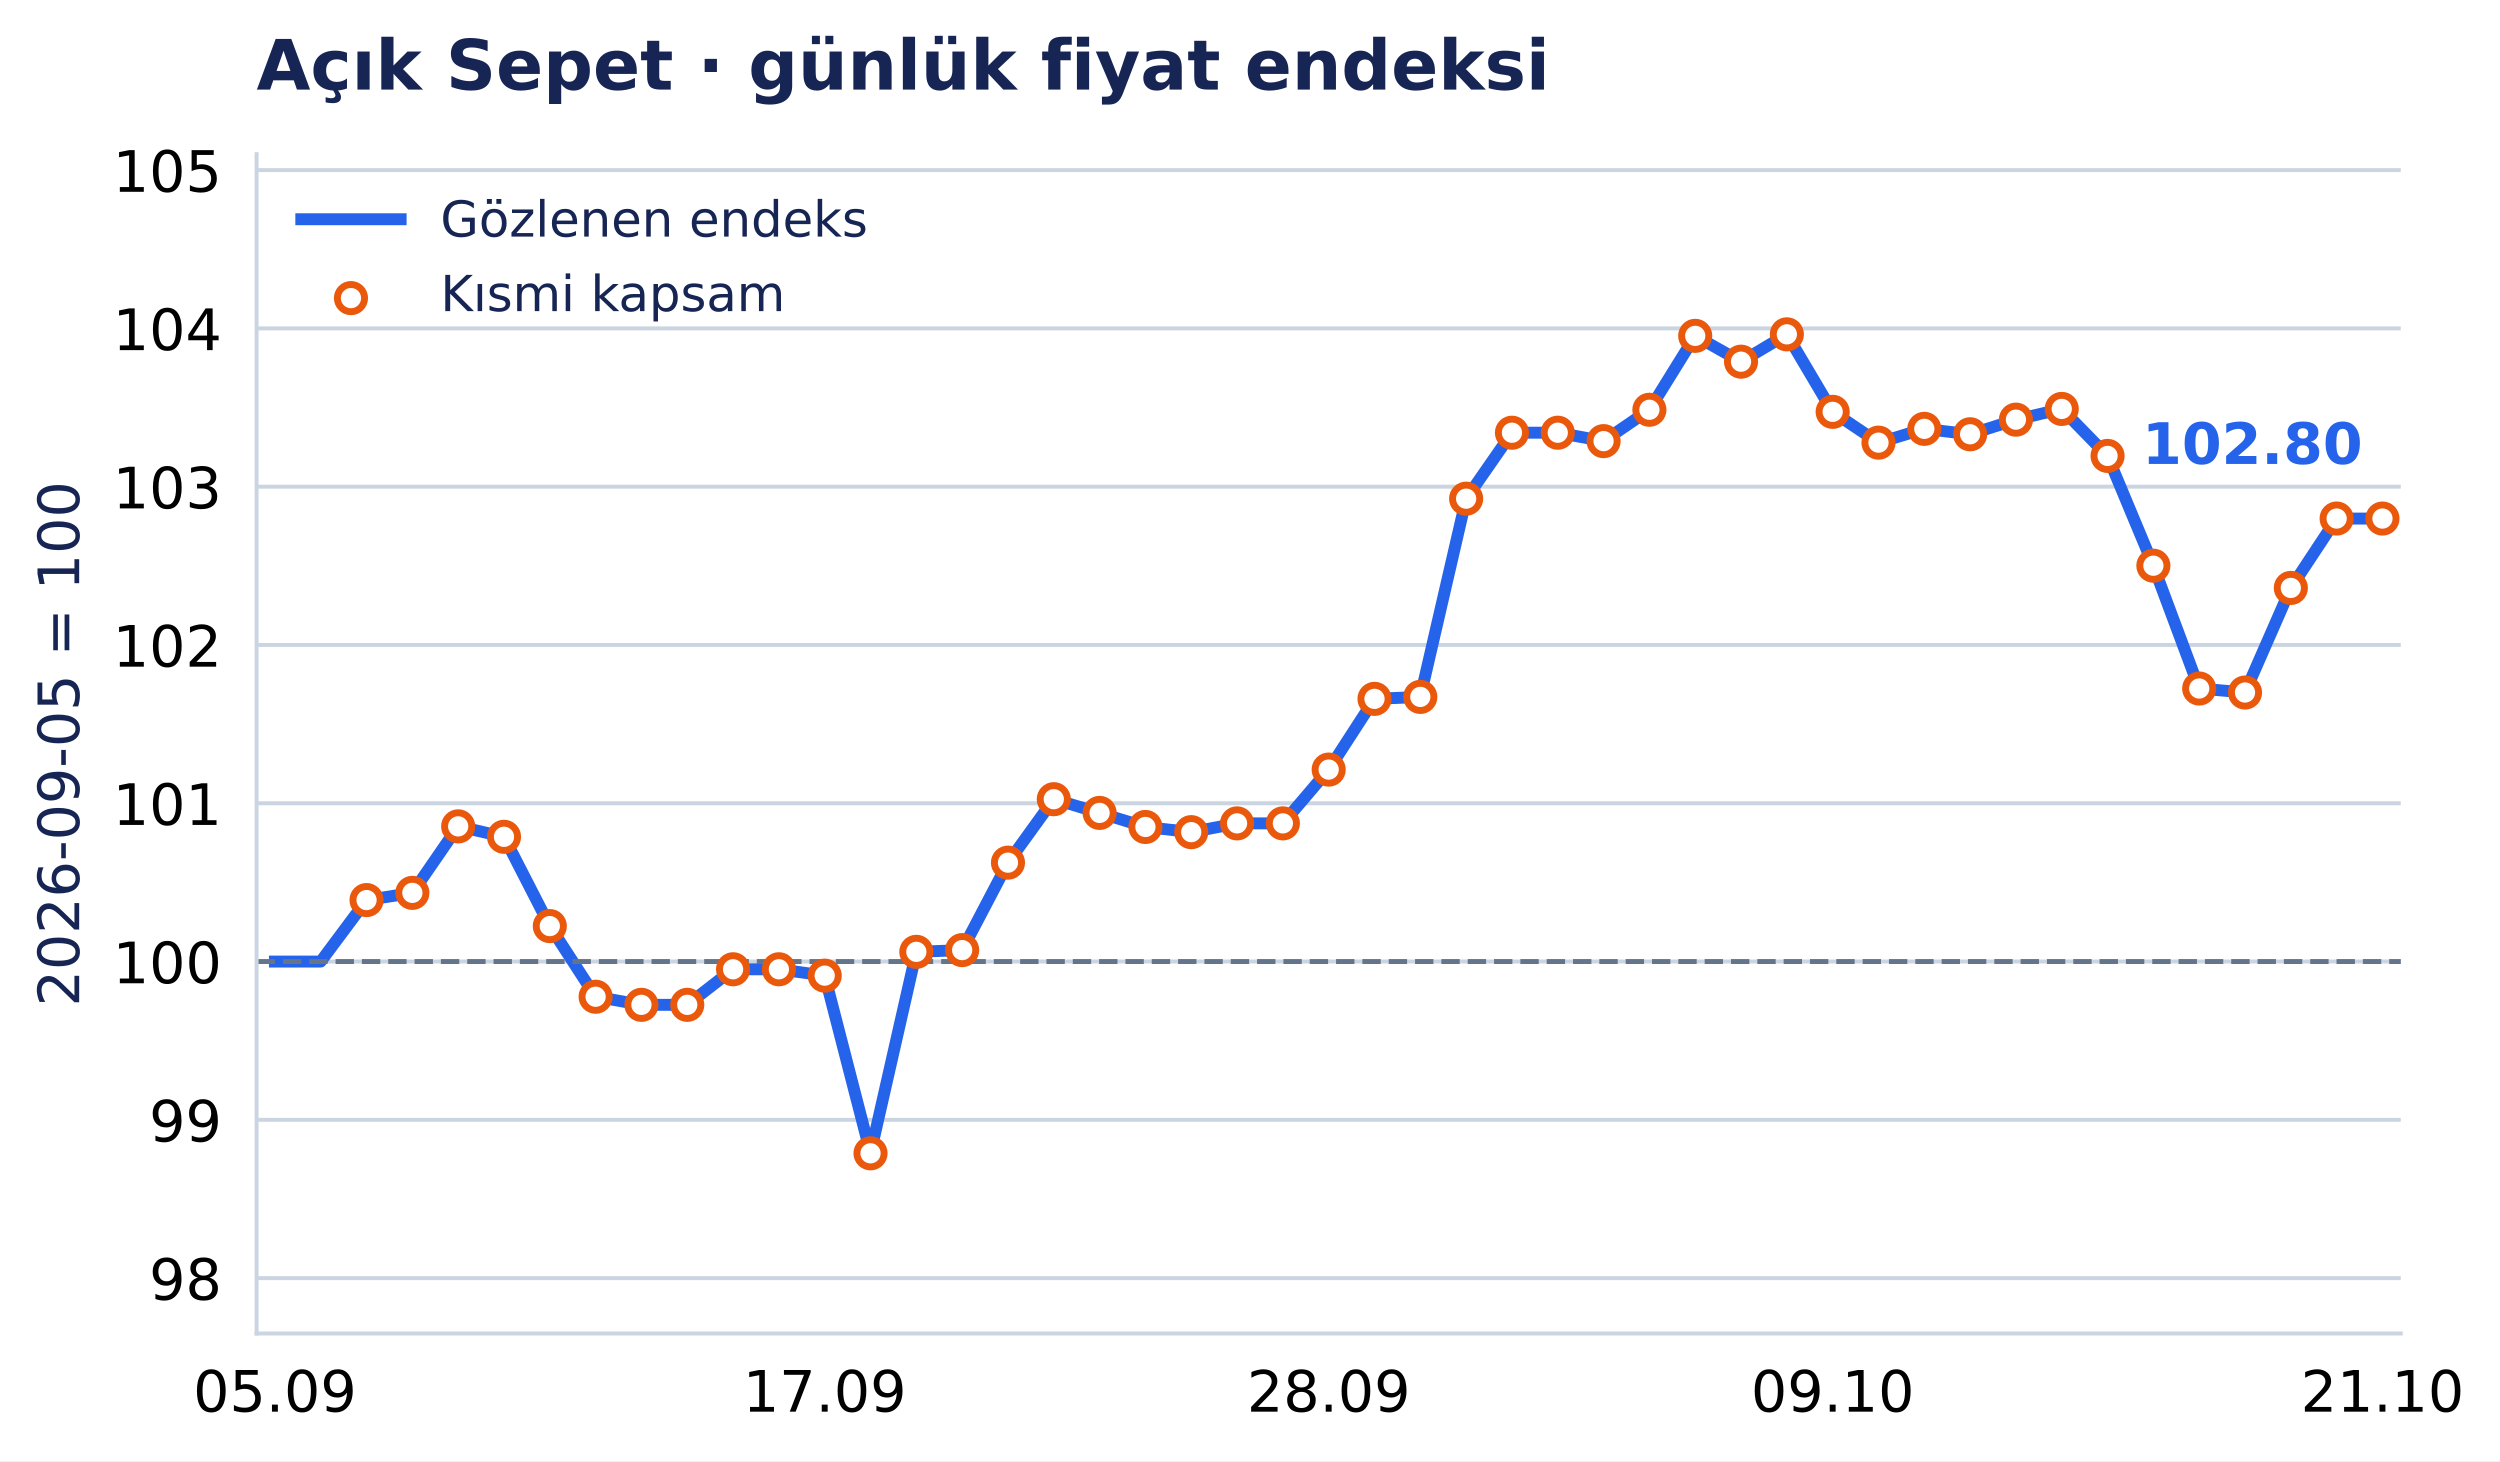
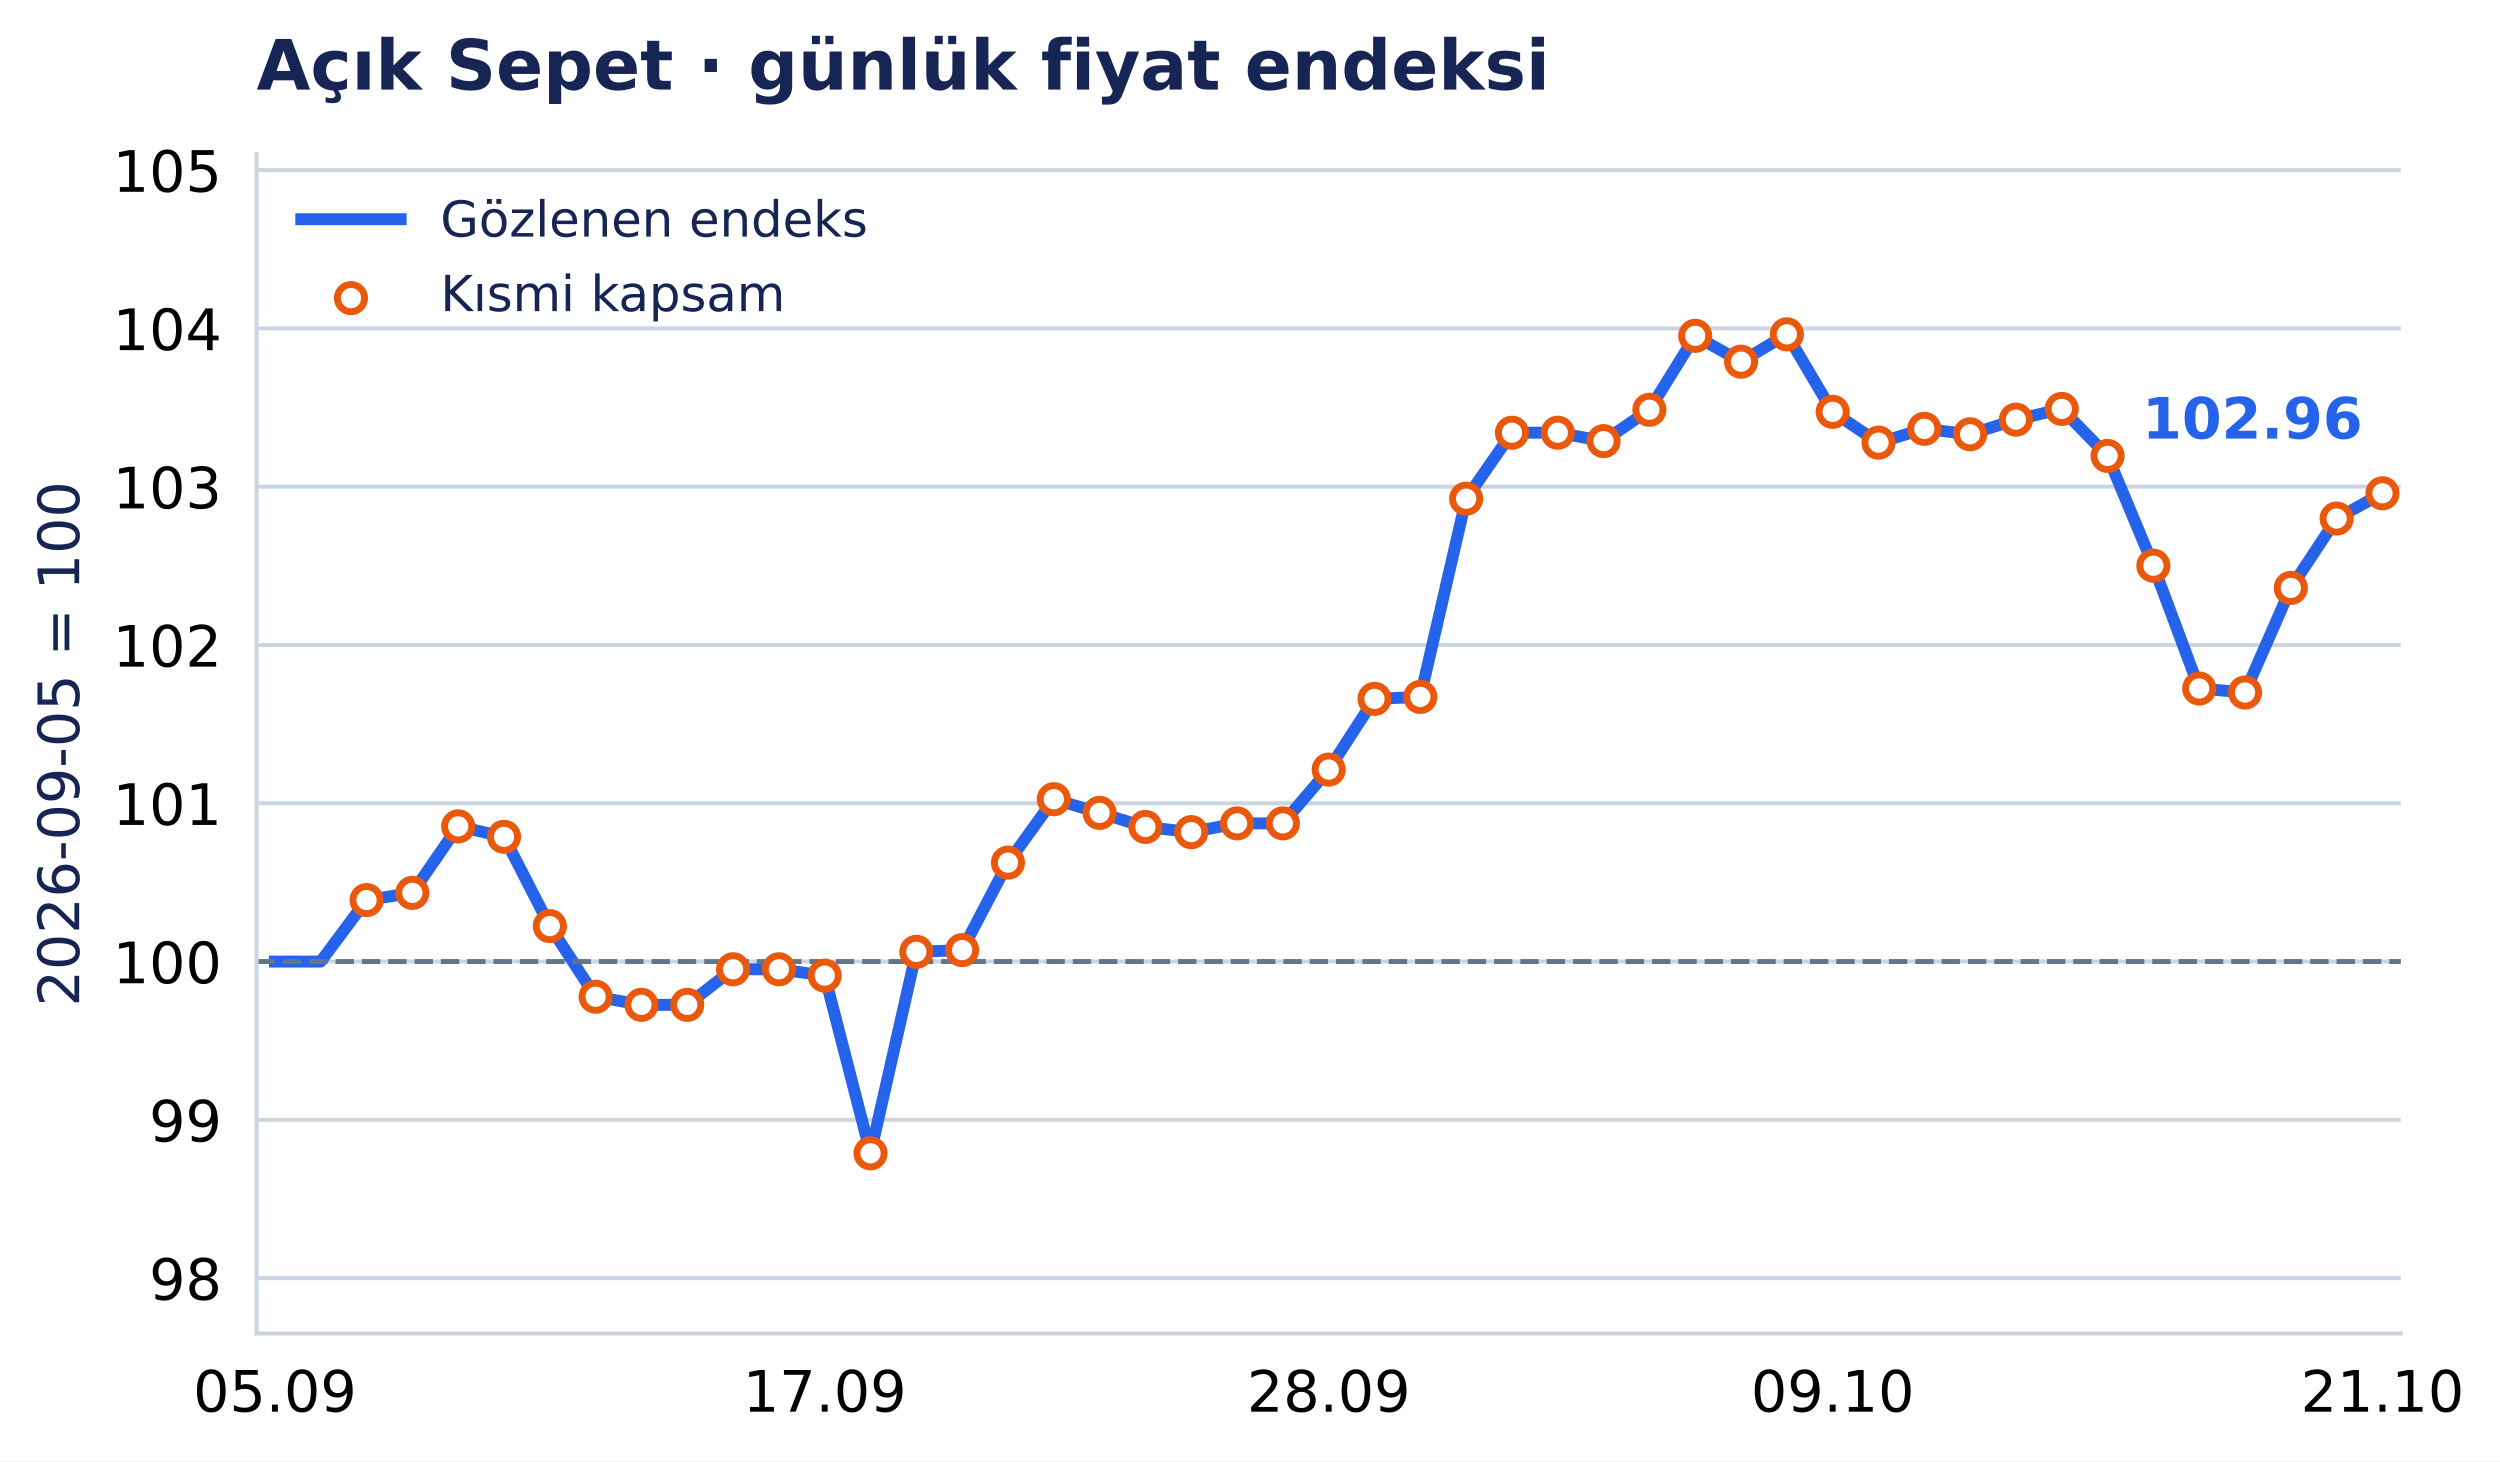
<svg xmlns="http://www.w3.org/2000/svg" xmlns:xlink="http://www.w3.org/1999/xlink" width="503.256pt" height="294.135pt" viewBox="0 0 503.256 294.135" version="1.1">
  <defs>
    <style type="text/css">*{stroke-linejoin: round; stroke-linecap: butt}</style>
  </defs>
  <g id="figure_1">
    <g id="patch_1">
      <path d="M 0 294.135 L 503.256 294.135 L 503.256 0 L 0 0 z " style="fill: #ffffff" />
    </g>
    <g id="axes_1">
      <g id="patch_2">
        <path d="M 51.651 268.435 L 483.284 268.435 L 483.284 31.035 L 51.651 31.035 z " style="fill: #ffffff" />
      </g>
      <g id="matplotlib.axis_1">
        <g id="xtick_1">
          <g id="line2d_1" />
          <g id="text_1">
            <text style="font-size: 11.5px; font-family: 'DejaVu Sans', 'Bitstream Vera Sans', 'Computer Modern Sans Serif', 'Lucida Grande', 'Verdana', 'Geneva', 'Lucid', 'Arial', 'Helvetica', 'Avant Garde', sans-serif; text-anchor: middle" x="55.34" y="284.172" transform="rotate(-0 55.3398 284.172)">05.09</text>
          </g>
        </g>
        <g id="xtick_2">
          <g id="line2d_2" />
          <g id="text_2">
            <text style="font-size: 11.5px; font-family: 'DejaVu Sans', 'Bitstream Vera Sans', 'Computer Modern Sans Serif', 'Lucida Grande', 'Verdana', 'Geneva', 'Lucid', 'Arial', 'Helvetica', 'Avant Garde', sans-serif; text-anchor: middle" x="166.015" y="284.172" transform="rotate(-0 166.0151 284.172)">17.09</text>
          </g>
        </g>
        <g id="xtick_3">
          <g id="line2d_3" />
          <g id="text_3">
            <text style="font-size: 11.5px; font-family: 'DejaVu Sans', 'Bitstream Vera Sans', 'Computer Modern Sans Serif', 'Lucida Grande', 'Verdana', 'Geneva', 'Lucid', 'Arial', 'Helvetica', 'Avant Garde', sans-serif; text-anchor: middle" x="267.468" y="284.172" transform="rotate(-0 267.4675 284.172)">28.09</text>
          </g>
        </g>
        <g id="xtick_4">
          <g id="line2d_4" />
          <g id="text_4">
            <text style="font-size: 11.5px; font-family: 'DejaVu Sans', 'Bitstream Vera Sans', 'Computer Modern Sans Serif', 'Lucida Grande', 'Verdana', 'Geneva', 'Lucid', 'Arial', 'Helvetica', 'Avant Garde', sans-serif; text-anchor: middle" x="368.92" y="284.172" transform="rotate(-0 368.9199 284.172)">09.10</text>
          </g>
        </g>
        <g id="xtick_5">
          <g id="line2d_5" />
          <g id="text_5">
            <text style="font-size: 11.5px; font-family: 'DejaVu Sans', 'Bitstream Vera Sans', 'Computer Modern Sans Serif', 'Lucida Grande', 'Verdana', 'Geneva', 'Lucid', 'Arial', 'Helvetica', 'Avant Garde', sans-serif; text-anchor: middle" x="479.595" y="284.172" transform="rotate(-0 479.5953 284.172)">21.10</text>
          </g>
        </g>
      </g>
      <g id="matplotlib.axis_2">
        <g id="ytick_1">
          <g id="line2d_6">
            <path d="M 51.651 257.29 L 483.284 257.29 " clip-path="url(#pba92bccf31)" style="fill: none; stroke: #cbd5e1; stroke-width: 0.8; stroke-linecap: square" />
          </g>
          <g id="line2d_7" />
          <g id="text_6">
            <text style="font-size: 11.5px; font-family: 'DejaVu Sans', 'Bitstream Vera Sans', 'Computer Modern Sans Serif', 'Lucida Grande', 'Verdana', 'Geneva', 'Lucid', 'Arial', 'Helvetica', 'Avant Garde', sans-serif; text-anchor: end" x="44.651" y="261.659" transform="rotate(-0 44.65062 261.6587)">98</text>
          </g>
        </g>
        <g id="ytick_2">
          <g id="line2d_8">
            <path d="M 51.651 225.426 L 483.284 225.426 " clip-path="url(#pba92bccf31)" style="fill: none; stroke: #cbd5e1; stroke-width: 0.8; stroke-linecap: square" />
          </g>
          <g id="line2d_9" />
          <g id="text_7">
            <text style="font-size: 11.5px; font-family: 'DejaVu Sans', 'Bitstream Vera Sans', 'Computer Modern Sans Serif', 'Lucida Grande', 'Verdana', 'Geneva', 'Lucid', 'Arial', 'Helvetica', 'Avant Garde', sans-serif; text-anchor: end" x="44.651" y="229.795" transform="rotate(-0 44.65062 229.7947)">99</text>
          </g>
        </g>
        <g id="ytick_3">
          <g id="line2d_10">
            <path d="M 51.651 193.562 L 483.284 193.562 " clip-path="url(#pba92bccf31)" style="fill: none; stroke: #cbd5e1; stroke-width: 0.8; stroke-linecap: square" />
          </g>
          <g id="line2d_11" />
          <g id="text_8">
            <text style="font-size: 11.5px; font-family: 'DejaVu Sans', 'Bitstream Vera Sans', 'Computer Modern Sans Serif', 'Lucida Grande', 'Verdana', 'Geneva', 'Lucid', 'Arial', 'Helvetica', 'Avant Garde', sans-serif; text-anchor: end" x="44.651" y="197.931" transform="rotate(-0 44.65062 197.9307)">100</text>
          </g>
        </g>
        <g id="ytick_4">
          <g id="line2d_12">
            <path d="M 51.651 161.698 L 483.284 161.698 " clip-path="url(#pba92bccf31)" style="fill: none; stroke: #cbd5e1; stroke-width: 0.8; stroke-linecap: square" />
          </g>
          <g id="line2d_13" />
          <g id="text_9">
            <text style="font-size: 11.5px; font-family: 'DejaVu Sans', 'Bitstream Vera Sans', 'Computer Modern Sans Serif', 'Lucida Grande', 'Verdana', 'Geneva', 'Lucid', 'Arial', 'Helvetica', 'Avant Garde', sans-serif; text-anchor: end" x="44.651" y="166.067" transform="rotate(-0 44.65062 166.0667)">101</text>
          </g>
        </g>
        <g id="ytick_5">
          <g id="line2d_14">
            <path d="M 51.651 129.834 L 483.284 129.834 " clip-path="url(#pba92bccf31)" style="fill: none; stroke: #cbd5e1; stroke-width: 0.8; stroke-linecap: square" />
          </g>
          <g id="line2d_15" />
          <g id="text_10">
            <text style="font-size: 11.5px; font-family: 'DejaVu Sans', 'Bitstream Vera Sans', 'Computer Modern Sans Serif', 'Lucida Grande', 'Verdana', 'Geneva', 'Lucid', 'Arial', 'Helvetica', 'Avant Garde', sans-serif; text-anchor: end" x="44.651" y="134.203" transform="rotate(-0 44.65062 134.2027)">102</text>
          </g>
        </g>
        <g id="ytick_6">
          <g id="line2d_16">
            <path d="M 51.651 97.97 L 483.284 97.97 " clip-path="url(#pba92bccf31)" style="fill: none; stroke: #cbd5e1; stroke-width: 0.8; stroke-linecap: square" />
          </g>
          <g id="line2d_17" />
          <g id="text_11">
            <text style="font-size: 11.5px; font-family: 'DejaVu Sans', 'Bitstream Vera Sans', 'Computer Modern Sans Serif', 'Lucida Grande', 'Verdana', 'Geneva', 'Lucid', 'Arial', 'Helvetica', 'Avant Garde', sans-serif; text-anchor: end" x="44.651" y="102.339" transform="rotate(-0 44.65062 102.3387)">103</text>
          </g>
        </g>
        <g id="ytick_7">
          <g id="line2d_18">
            <path d="M 51.651 66.106 L 483.284 66.106 " clip-path="url(#pba92bccf31)" style="fill: none; stroke: #cbd5e1; stroke-width: 0.8; stroke-linecap: square" />
          </g>
          <g id="line2d_19" />
          <g id="text_12">
            <text style="font-size: 11.5px; font-family: 'DejaVu Sans', 'Bitstream Vera Sans', 'Computer Modern Sans Serif', 'Lucida Grande', 'Verdana', 'Geneva', 'Lucid', 'Arial', 'Helvetica', 'Avant Garde', sans-serif; text-anchor: end" x="44.651" y="70.475" transform="rotate(-0 44.65062 70.4747)">104</text>
          </g>
        </g>
        <g id="ytick_8">
          <g id="line2d_20">
            <path d="M 51.651 34.242 L 483.284 34.242 " clip-path="url(#pba92bccf31)" style="fill: none; stroke: #cbd5e1; stroke-width: 0.8; stroke-linecap: square" />
          </g>
          <g id="line2d_21" />
          <g id="text_13">
            <text style="font-size: 11.5px; font-family: 'DejaVu Sans', 'Bitstream Vera Sans', 'Computer Modern Sans Serif', 'Lucida Grande', 'Verdana', 'Geneva', 'Lucid', 'Arial', 'Helvetica', 'Avant Garde', sans-serif; text-anchor: end" x="44.651" y="38.611" transform="rotate(-0 44.65062 38.61071)">105</text>
          </g>
        </g>
        <g id="text_14">
          <text style="font-size: 11.5px; font-family: 'DejaVu Sans', 'Bitstream Vera Sans', 'Computer Modern Sans Serif', 'Lucida Grande', 'Verdana', 'Geneva', 'Lucid', 'Arial', 'Helvetica', 'Avant Garde', sans-serif; text-anchor: middle; fill: #172554" x="15.937" y="149.735" transform="rotate(-90 15.93731 149.7347)">2026-09-05 = 100</text>
        </g>
      </g>
      <g id="line2d_22">
-         <path d="M 55.34 193.562 L 64.563 193.562 L 73.786 181.186 L 83.009 179.736 L 92.232 166.35 L 101.455 168.45 L 110.677 186.424 L 119.9 200.645 L 129.123 202.277 L 138.346 202.277 L 147.569 195.117 L 156.792 195.117 L 166.015 196.398 L 175.238 232.165 L 184.461 191.606 L 193.684 191.258 L 202.907 173.653 L 212.13 160.879 L 221.353 163.639 L 230.576 166.471 L 239.799 167.513 L 249.022 165.748 L 258.245 165.748 L 267.468 154.921 L 276.69 140.681 L 285.913 140.289 L 295.136 100.385 L 304.359 87.108 L 313.582 87.108 L 322.805 88.8 L 332.028 82.487 L 341.251 67.607 L 350.474 72.807 L 359.697 67.304 L 368.92 82.902 L 378.143 89.105 L 387.366 86.327 L 396.589 87.42 L 405.812 84.476 L 415.035 82.318 L 424.258 91.776 L 433.481 113.877 L 442.704 138.6 L 451.926 139.406 L 461.149 118.35 L 470.372 104.384 L 479.595 104.384 " clip-path="url(#pba92bccf31)" style="fill: none; stroke: #2563eb; stroke-width: 2.4; stroke-linecap: square" />
+         <path d="M 55.34 193.562 L 64.563 193.562 L 73.786 181.186 L 83.009 179.736 L 92.232 166.35 L 101.455 168.45 L 110.677 186.424 L 119.9 200.645 L 129.123 202.277 L 138.346 202.277 L 147.569 195.117 L 156.792 195.117 L 166.015 196.398 L 175.238 232.165 L 184.461 191.606 L 193.684 191.258 L 202.907 173.653 L 212.13 160.879 L 221.353 163.639 L 230.576 166.471 L 239.799 167.513 L 249.022 165.748 L 258.245 165.748 L 267.468 154.921 L 276.69 140.681 L 285.913 140.289 L 295.136 100.385 L 304.359 87.108 L 313.582 87.108 L 322.805 88.8 L 332.028 82.487 L 341.251 67.607 L 350.474 72.807 L 359.697 67.304 L 368.92 82.902 L 378.143 89.105 L 387.366 86.327 L 396.589 87.42 L 405.812 84.476 L 415.035 82.318 L 424.258 91.776 L 433.481 113.877 L 442.704 138.6 L 451.926 139.406 L 461.149 118.35 L 470.372 104.384 L 479.595 99.296 " clip-path="url(#pba92bccf31)" style="fill: none; stroke: #2563eb; stroke-width: 2.4; stroke-linecap: square" />
      </g>
      <g id="line2d_23">
        <path d="M 51.651 193.562 L 483.284 193.562 " clip-path="url(#pba92bccf31)" style="fill: none; stroke-dasharray: 3.7,1.6; stroke-dashoffset: 0; stroke: #64748b" />
      </g>
      <g id="patch_3">
        <path d="M 51.651 268.435 L 51.651 31.035 " style="fill: none; stroke: #cbd5e1; stroke-width: 0.8; stroke-linejoin: miter; stroke-linecap: square" />
      </g>
      <g id="patch_4">
        <path d="M 51.651 268.435 L 483.284 268.435 " style="fill: none; stroke: #cbd5e1; stroke-width: 0.8; stroke-linejoin: miter; stroke-linecap: square" />
      </g>
      <g id="PathCollection_1">
        <defs>
          <path id="m3957c04aab" d="M 0 2.739 C 0.726 2.739 1.423 2.45 1.936 1.936 C 2.45 1.423 2.739 0.726 2.739 0 C 2.739 -0.726 2.45 -1.423 1.936 -1.936 C 1.423 -2.45 0.726 -2.739 0 -2.739 C -0.726 -2.739 -1.423 -2.45 -1.936 -1.936 C -2.45 -1.423 -2.739 -0.726 -2.739 0 C -2.739 0.726 -2.45 1.423 -1.936 1.936 C -1.423 2.45 -0.726 2.739 0 2.739 z " style="stroke: #ea580c; stroke-width: 1.4" />
        </defs>
        <g clip-path="url(#pba92bccf31)">
          <use xlink:href="#m3957c04aab" x="73.786" y="181.186" style="fill: #ffffff; stroke: #ea580c; stroke-width: 1.4" />
          <use xlink:href="#m3957c04aab" x="83.009" y="179.736" style="fill: #ffffff; stroke: #ea580c; stroke-width: 1.4" />
          <use xlink:href="#m3957c04aab" x="92.232" y="166.35" style="fill: #ffffff; stroke: #ea580c; stroke-width: 1.4" />
          <use xlink:href="#m3957c04aab" x="101.455" y="168.45" style="fill: #ffffff; stroke: #ea580c; stroke-width: 1.4" />
          <use xlink:href="#m3957c04aab" x="110.677" y="186.424" style="fill: #ffffff; stroke: #ea580c; stroke-width: 1.4" />
          <use xlink:href="#m3957c04aab" x="119.9" y="200.645" style="fill: #ffffff; stroke: #ea580c; stroke-width: 1.4" />
          <use xlink:href="#m3957c04aab" x="129.123" y="202.277" style="fill: #ffffff; stroke: #ea580c; stroke-width: 1.4" />
          <use xlink:href="#m3957c04aab" x="138.346" y="202.277" style="fill: #ffffff; stroke: #ea580c; stroke-width: 1.4" />
          <use xlink:href="#m3957c04aab" x="147.569" y="195.117" style="fill: #ffffff; stroke: #ea580c; stroke-width: 1.4" />
          <use xlink:href="#m3957c04aab" x="156.792" y="195.117" style="fill: #ffffff; stroke: #ea580c; stroke-width: 1.4" />
          <use xlink:href="#m3957c04aab" x="166.015" y="196.398" style="fill: #ffffff; stroke: #ea580c; stroke-width: 1.4" />
          <use xlink:href="#m3957c04aab" x="175.238" y="232.165" style="fill: #ffffff; stroke: #ea580c; stroke-width: 1.4" />
          <use xlink:href="#m3957c04aab" x="184.461" y="191.606" style="fill: #ffffff; stroke: #ea580c; stroke-width: 1.4" />
          <use xlink:href="#m3957c04aab" x="193.684" y="191.258" style="fill: #ffffff; stroke: #ea580c; stroke-width: 1.4" />
          <use xlink:href="#m3957c04aab" x="202.907" y="173.653" style="fill: #ffffff; stroke: #ea580c; stroke-width: 1.4" />
          <use xlink:href="#m3957c04aab" x="212.13" y="160.879" style="fill: #ffffff; stroke: #ea580c; stroke-width: 1.4" />
          <use xlink:href="#m3957c04aab" x="221.353" y="163.639" style="fill: #ffffff; stroke: #ea580c; stroke-width: 1.4" />
          <use xlink:href="#m3957c04aab" x="230.576" y="166.471" style="fill: #ffffff; stroke: #ea580c; stroke-width: 1.4" />
          <use xlink:href="#m3957c04aab" x="239.799" y="167.513" style="fill: #ffffff; stroke: #ea580c; stroke-width: 1.4" />
          <use xlink:href="#m3957c04aab" x="249.022" y="165.748" style="fill: #ffffff; stroke: #ea580c; stroke-width: 1.4" />
          <use xlink:href="#m3957c04aab" x="258.245" y="165.748" style="fill: #ffffff; stroke: #ea580c; stroke-width: 1.4" />
          <use xlink:href="#m3957c04aab" x="267.468" y="154.921" style="fill: #ffffff; stroke: #ea580c; stroke-width: 1.4" />
          <use xlink:href="#m3957c04aab" x="276.69" y="140.681" style="fill: #ffffff; stroke: #ea580c; stroke-width: 1.4" />
          <use xlink:href="#m3957c04aab" x="285.913" y="140.289" style="fill: #ffffff; stroke: #ea580c; stroke-width: 1.4" />
          <use xlink:href="#m3957c04aab" x="295.136" y="100.385" style="fill: #ffffff; stroke: #ea580c; stroke-width: 1.4" />
          <use xlink:href="#m3957c04aab" x="304.359" y="87.108" style="fill: #ffffff; stroke: #ea580c; stroke-width: 1.4" />
          <use xlink:href="#m3957c04aab" x="313.582" y="87.108" style="fill: #ffffff; stroke: #ea580c; stroke-width: 1.4" />
          <use xlink:href="#m3957c04aab" x="322.805" y="88.8" style="fill: #ffffff; stroke: #ea580c; stroke-width: 1.4" />
          <use xlink:href="#m3957c04aab" x="332.028" y="82.487" style="fill: #ffffff; stroke: #ea580c; stroke-width: 1.4" />
          <use xlink:href="#m3957c04aab" x="341.251" y="67.607" style="fill: #ffffff; stroke: #ea580c; stroke-width: 1.4" />
          <use xlink:href="#m3957c04aab" x="350.474" y="72.807" style="fill: #ffffff; stroke: #ea580c; stroke-width: 1.4" />
          <use xlink:href="#m3957c04aab" x="359.697" y="67.304" style="fill: #ffffff; stroke: #ea580c; stroke-width: 1.4" />
          <use xlink:href="#m3957c04aab" x="368.92" y="82.902" style="fill: #ffffff; stroke: #ea580c; stroke-width: 1.4" />
          <use xlink:href="#m3957c04aab" x="378.143" y="89.105" style="fill: #ffffff; stroke: #ea580c; stroke-width: 1.4" />
          <use xlink:href="#m3957c04aab" x="387.366" y="86.327" style="fill: #ffffff; stroke: #ea580c; stroke-width: 1.4" />
          <use xlink:href="#m3957c04aab" x="396.589" y="87.42" style="fill: #ffffff; stroke: #ea580c; stroke-width: 1.4" />
          <use xlink:href="#m3957c04aab" x="405.812" y="84.476" style="fill: #ffffff; stroke: #ea580c; stroke-width: 1.4" />
          <use xlink:href="#m3957c04aab" x="415.035" y="82.318" style="fill: #ffffff; stroke: #ea580c; stroke-width: 1.4" />
          <use xlink:href="#m3957c04aab" x="424.258" y="91.776" style="fill: #ffffff; stroke: #ea580c; stroke-width: 1.4" />
          <use xlink:href="#m3957c04aab" x="433.481" y="113.877" style="fill: #ffffff; stroke: #ea580c; stroke-width: 1.4" />
          <use xlink:href="#m3957c04aab" x="442.704" y="138.6" style="fill: #ffffff; stroke: #ea580c; stroke-width: 1.4" />
          <use xlink:href="#m3957c04aab" x="451.926" y="139.406" style="fill: #ffffff; stroke: #ea580c; stroke-width: 1.4" />
          <use xlink:href="#m3957c04aab" x="461.149" y="118.35" style="fill: #ffffff; stroke: #ea580c; stroke-width: 1.4" />
          <use xlink:href="#m3957c04aab" x="470.372" y="104.384" style="fill: #ffffff; stroke: #ea580c; stroke-width: 1.4" />
-           <use xlink:href="#m3957c04aab" x="479.595" y="104.384" style="fill: #ffffff; stroke: #ea580c; stroke-width: 1.4" />
+           <use xlink:href="#m3957c04aab" x="479.595" y="99.296" style="fill: #ffffff; stroke: #ea580c; stroke-width: 1.4" />
        </g>
      </g>
      <g id="text_15">
-         <text style="font-weight: 700; font-size: 11.5px; font-family: 'DejaVu Sans', 'Bitstream Vera Sans', 'Computer Modern Sans Serif', 'Lucida Grande', 'Verdana', 'Geneva', 'Lucid', 'Arial', 'Helvetica', 'Avant Garde', sans-serif; text-anchor: end; fill: #2563eb" x="475.595" y="93.384" transform="rotate(-0 475.5953 93.38426)">102.80</text>
+         <text style="font-weight: 700; font-size: 11.5px; font-family: 'DejaVu Sans', 'Bitstream Vera Sans', 'Computer Modern Sans Serif', 'Lucida Grande', 'Verdana', 'Geneva', 'Lucid', 'Arial', 'Helvetica', 'Avant Garde', sans-serif; text-anchor: end; fill: #2563eb" x="475.595" y="88.296" transform="rotate(-0 475.5953 88.29558)">102.96</text>
      </g>
      <g id="text_16">
        <text style="font-weight: 700; font-size: 14px; font-family: 'DejaVu Sans', 'Bitstream Vera Sans', 'Computer Modern Sans Serif', 'Lucida Grande', 'Verdana', 'Geneva', 'Lucid', 'Arial', 'Helvetica', 'Avant Garde', sans-serif; text-anchor: start; fill: #172554" x="51.651" y="18.035" transform="rotate(-0 51.65062 18.03469)">Açık Sepet · günlük fiyat endeksi</text>
      </g>
      <g id="legend_1">
        <g id="line2d_24">
          <path d="M 60.651 44.133 L 70.651 44.133 L 80.651 44.133 " style="fill: none; stroke: #2563eb; stroke-width: 2.4; stroke-linecap: square" />
        </g>
        <g id="text_17">
          <text style="font-size: 10px; font-family: 'DejaVu Sans', 'Bitstream Vera Sans', 'Computer Modern Sans Serif', 'Lucida Grande', 'Verdana', 'Geneva', 'Lucid', 'Arial', 'Helvetica', 'Avant Garde', sans-serif; text-anchor: start; fill: #172554" x="88.651" y="47.633" transform="rotate(-0 88.65063 47.63312)">Gözlenen endeks</text>
        </g>
        <g id="PathCollection_2">
          <g>
            <use xlink:href="#m3957c04aab" x="70.651" y="60.009" style="fill: #ffffff; stroke: #ea580c; stroke-width: 1.4" />
          </g>
        </g>
        <g id="text_18">
          <text style="font-size: 10px; font-family: 'DejaVu Sans', 'Bitstream Vera Sans', 'Computer Modern Sans Serif', 'Lucida Grande', 'Verdana', 'Geneva', 'Lucid', 'Arial', 'Helvetica', 'Avant Garde', sans-serif; text-anchor: start; fill: #172554" x="88.651" y="62.634" transform="rotate(-0 88.65063 62.63391)">Kısmi kapsam</text>
        </g>
      </g>
    </g>
  </g>
  <defs>
    <clipPath id="pba92bccf31">
      <rect x="51.651" y="31.035" width="431.634" height="237.4" />
    </clipPath>
  </defs>
</svg>
